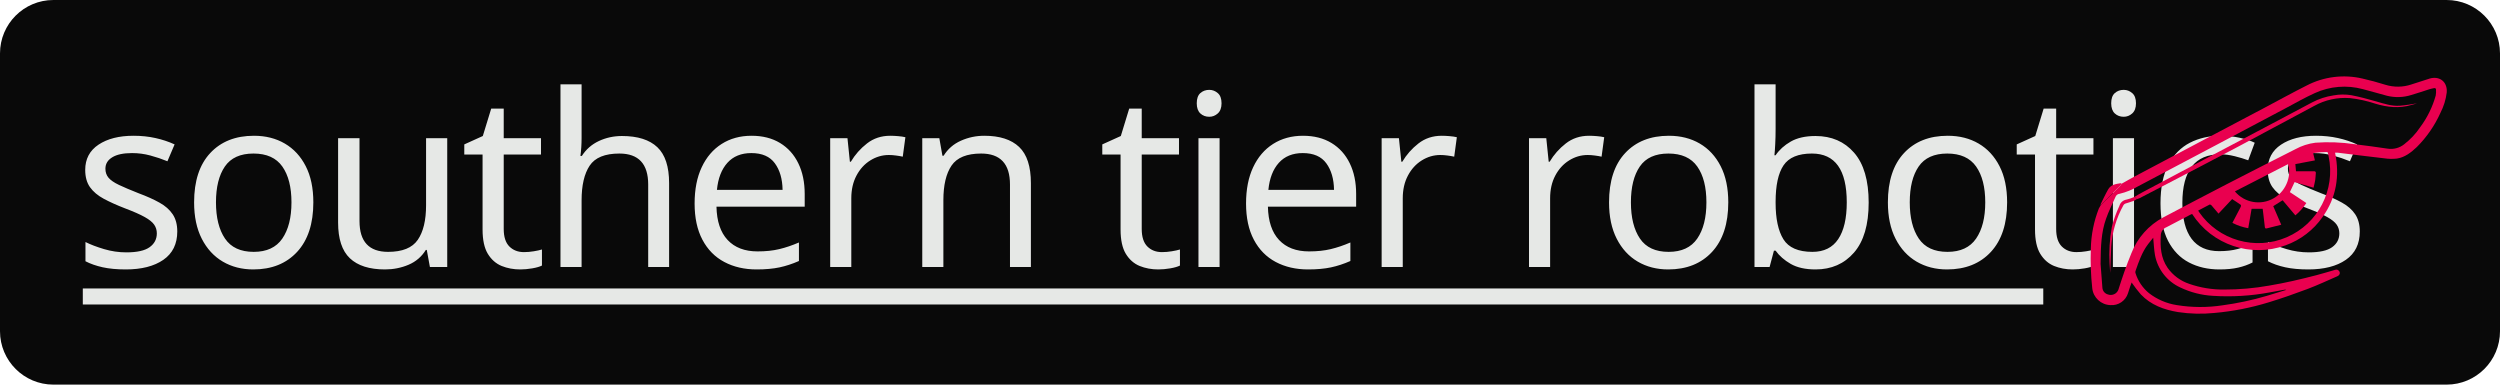
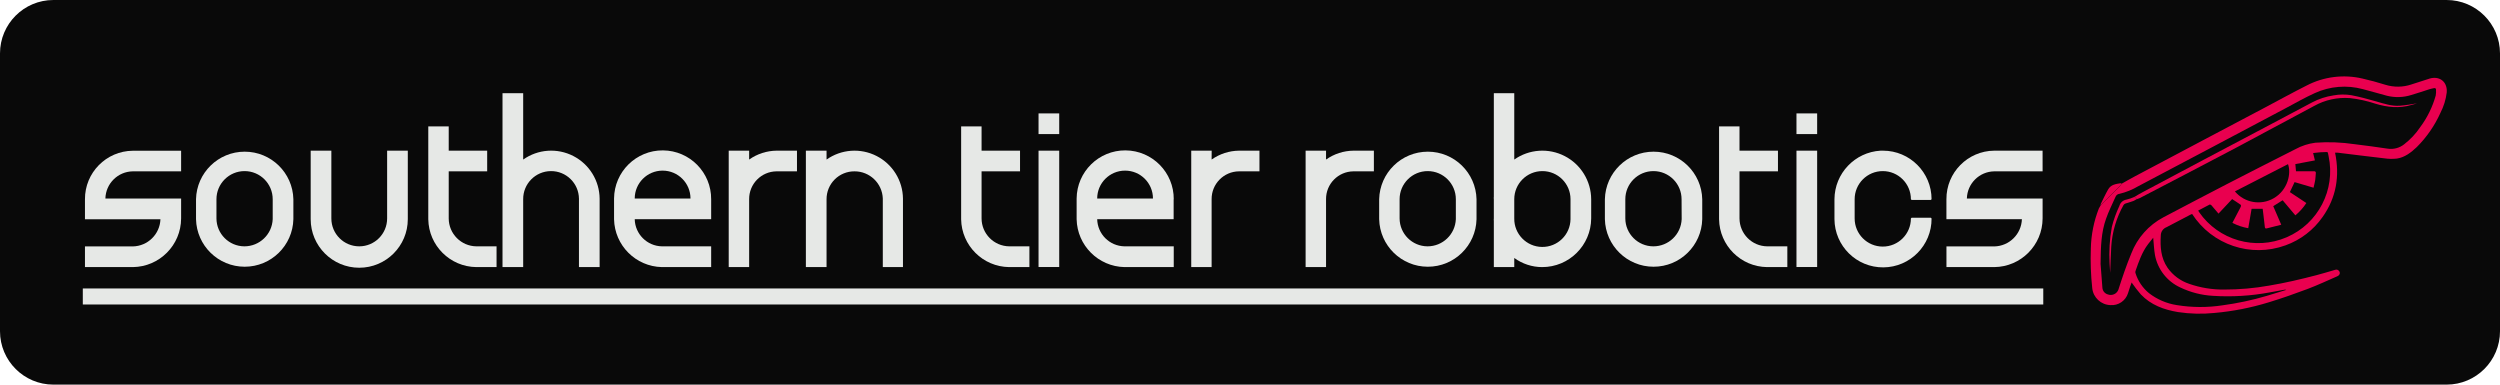
<svg xmlns="http://www.w3.org/2000/svg" width="936" height="144" viewBox="0 0 936 144">
  <rect width="936" height="144" rx="20" fill="#090909" />
-   <text transform="translate(27.31 99.97)" font-size="90" fill="#e6e8e6" font-family="Format_1452" letter-spacing="-0.03em">southern tier robotics</text>
+   <path d="M559.81,532.15H541.72a10.42,10.42,0,0,0-10.26,10.17h28.35v7.47A18.28,18.28,0,0,1,541.72,568H523.81v-7.74h17.91a10.56,10.56,0,0,0,10.35-10.17H523.81v-7.47a18.07,18.07,0,0,1,17.91-18.18h18.09Z" transform="translate(-492 -468)" fill="#e6e8e6" />
+   <path d="M601.84,542.59v7.47a18.23,18.23,0,0,1-36.45,0v-7.47a18.23,18.23,0,0,1,36.45,0Zm-7.74,0a10.53,10.53,0,0,0-21.06,0v7.2a10.51,10.51,0,0,0,10.44,10.44,10.61,10.61,0,0,0,10.62-10.17Z" transform="translate(-492 -468)" fill="#e6e8e6" />
+   <path d="M616.06,549.79a10.44,10.44,0,0,0,20.88,0V524.41h7.74v25.65a18.18,18.18,0,0,1-36.36,0V524.41h7.74Z" transform="translate(-492 -468)" fill="#e6e8e6" />
+   <path d="M660,524.41h14.4v7.74H660v17.64a10.49,10.49,0,0,0,10.35,10.44h7.56V568h-7.56a18.21,18.21,0,0,1-18-17.91V515.32H660Z" transform="translate(-492 -468)" fill="#e6e8e6" />
+   <path d="M687.88,527.74a18.14,18.14,0,0,1,28.62,14.67V568h-7.74V542.59c0-.09.09-.09,0-.18a10.44,10.44,0,0,0-20.88.18V568h-7.74V502.9h7.74Z" transform="translate(-492 -468)" fill="#e6e8e6" />
+   <path d="M758.26,542.59v7.47H729.64a10.4,10.4,0,0,0,10.17,10.17h18.45V568H739.81a18.32,18.32,0,0,1-17.91-17.91v-7.74a18.18,18.18,0,0,1,36.36.27Zm-28.62-.27h20.88a10.44,10.44,0,0,0-20.88,0Z" transform="translate(-492 -468)" fill="#e6e8e6" />
+   <path d="M772.48,527.74a18.12,18.12,0,0,1,10.26-3.33h7.65v7.74h-7.65a10.35,10.35,0,0,0-10.26,10.44V568h-7.65V524.41h7.65Z" transform="translate(-492 -468)" fill="#e6e8e6" />
+   <path d="M801.46,527.74a18.14,18.14,0,0,1,28.61,14.58V568h-7.55V542.32a10.56,10.56,0,0,0-10.62-10.17,10.39,10.39,0,0,0-10.44,10.44V568h-7.74V524.41h7.74Z" transform="translate(-492 -468)" fill="#e6e8e6" />
+   <path d="M859.5,524.41h14.4v7.74H859.5v17.64a10.49,10.49,0,0,0,10.35,10.44h7.56V568h-7.56a18.21,18.21,0,0,1-18-17.91V515.32h7.65Z" transform="translate(-492 -468)" fill="#e6e8e6" />
+   <path d="M888.57,518.2h-7.74v-7.74h7.74Zm0,49.77h-7.74V524.41h7.74Z" transform="translate(-492 -468)" fill="#e6e8e6" />
+   <path d="M931.41,542.59v7.47H902.79A10.4,10.4,0,0,0,913,560.23h18.45V568H913a18.32,18.32,0,0,1-17.91-17.91v-7.74a18.18,18.18,0,0,1,36.36.27Zm-28.62-.27h20.88a10.44,10.44,0,0,0-20.88,0Z" transform="translate(-492 -468)" fill="#e6e8e6" />
+   <path d="M945.63,527.74a18.12,18.12,0,0,1,10.26-3.33h7.65v7.74h-7.65a10.35,10.35,0,0,0-10.26,10.44V568H938V524.41h7.65Z" transform="translate(-492 -468)" fill="#e6e8e6" />
+   <path d="M988.47,527.74a18.12,18.12,0,0,1,10.26-3.33h7.65v7.74h-7.65a10.35,10.35,0,0,0-10.26,10.44V568h-7.65V524.41h7.65Z" transform="translate(-492 -468)" fill="#e6e8e6" />
+   <path d="M1044.81,542.59v7.47a18.23,18.23,0,0,1-36.45,0v-7.47a18.23,18.23,0,0,1,36.45,0Zm-7.74,0a10.53,10.53,0,0,0-21.06,0v7.2a10.51,10.51,0,0,0,10.44,10.44,10.61,10.61,0,0,0,10.62-10.17Z" transform="translate(-492 -468)" fill="#e6e8e6" />
+   <path d="M1058.94,527.74a18.28,18.28,0,0,1,28.8,14.85v7.2A18.34,18.34,0,0,1,1069.38,568a17.68,17.68,0,0,1-10.44-3.42V568h-7.65V550.69a3,3,0,0,1,0-.9v-7.2a3,3,0,0,1,0-.9V502.9h7.65Zm0,14.85v7.2a10.53,10.53,0,0,0,21.06.27v-7.47a10.53,10.53,0,1,0-21.06,0Z" transform="translate(-492 -468)" fill="#e6e8e6" />
+   <path d="M1129.32,542.59v7.47a18.23,18.23,0,0,1-36.45,0v-7.47a18.23,18.23,0,0,1,36.45,0Zm-7.74,0a10.53,10.53,0,0,0-21.06,0v7.2A10.51,10.51,0,0,0,1111,560.23a10.61,10.61,0,0,0,10.62-10.17Z" transform="translate(-492 -468)" fill="#e6e8e6" />
+   <path d="M1143.27,524.41h14.4v7.74h-14.4v17.64a10.49,10.49,0,0,0,10.35,10.44h7.56V568h-7.56a18.21,18.21,0,0,1-18-17.91V515.32h7.65Z" transform="translate(-492 -468)" fill="#e6e8e6" />
+   <path d="M1172.34,518.2h-7.74v-7.74h7.74Zm0,49.77h-7.74V524.41h7.74Z" transform="translate(-492 -468)" fill="#e6e8e6" />
+   <path d="M1197,524.41a18.19,18.19,0,0,1,18.18,18.18l-.27.27h-7.2l-.27-.27a10.53,10.53,0,1,0-21.06,0v7.2a10.53,10.53,0,0,0,21.06,0l.27-.27h7.2l.27.27a18.18,18.18,0,0,1-36.36.27v-7.47a18.33,18.33,0,0,1,17.28-18.18Z" transform="translate(-492 -468)" fill="#e6e8e6" />
+   <path d="M1256.75,532.15h-18.09a10.42,10.42,0,0,0-10.26,10.17h28.35v7.47A18.28,18.28,0,0,1,1238.66,568h-17.91v-7.74h17.91A10.56,10.56,0,0,0,1249,550.06h-28.26v-7.47a18.07,18.07,0,0,1,17.91-18.18h18.09Z" transform="translate(-492 -468)" fill="#e6e8e6" />
  <rect x="31" y="108" width="734" height="6" fill="#e6e8e6" />
  <path d="M1286.35,536.78c1.64-.92,3.26-1.86,4.92-2.74q13.34-7.08,26.68-14.13l22-11.62c5.19-2.74,10.33-5.59,15.58-8.23a30.35,30.35,0,0,1,21-2.64c2.87.66,5.73,1.42,8.53,2.31a15.85,15.85,0,0,0,9.73-.1c2.29-.71,4.57-1.48,6.86-2.21a5.83,5.83,0,0,1,1.31-.25c3.24-.26,5.4,2.09,5.09,5.5a22.55,22.55,0,0,1-2.34,7.56,43,43,0,0,1-8.87,12.84c-2.12,2-4.44,3.84-7.42,4.3a18.22,18.22,0,0,1-4.72-.09c-5.84-.66-11.66-1.41-17.5-2.12-.29,0-.58,0-.95,0,1.8,8.7.5,16.78-4.67,24.08a28.79,28.79,0,0,1-13.92,10.63,29.58,29.58,0,0,1-34.93-11.76c-.19.08-.39.14-.58.24-3,1.57-6,3.17-9,4.71a3.33,3.33,0,0,0-2.15,3.07c-.25,4.28,0,8.39,2.5,12.07a16.19,16.19,0,0,0,8.16,6.08,38.48,38.48,0,0,0,13.07,2.13,95.41,95.41,0,0,0,16.78-1.47c6-1,11.86-2.37,17.71-3.9,2.34-.61,4.66-1.32,7-2a1.28,1.28,0,0,1,1.57.48,1.13,1.13,0,0,1-.06,1.45,1.7,1.7,0,0,1-.65.47c-3.68,1.6-7.32,3.31-11.07,4.73-4.79,1.8-9.63,3.51-14.53,5a98.91,98.91,0,0,1-20.39,4,54.22,54.22,0,0,1-13.65-.33c-5.26-.88-10.15-2.64-13.92-6.62a50.74,50.74,0,0,1-3.44-4.46c-.15.4-.35.93-.53,1.47-.28.84-.54,1.7-.82,2.54a6.38,6.38,0,0,1-6.63,4.46,7.07,7.07,0,0,1-6.76-6.3,102,102,0,0,1-.53-14.93,43.47,43.47,0,0,1,3-14.94,11.68,11.68,0,0,1,.73-1.28c2.36-2.34,4.72-4.67,7.07-7A12.1,12.1,0,0,0,1286.35,536.78Zm-7.9,30,.69,9a2.78,2.78,0,0,0,2.07,2.46,3.06,3.06,0,0,0,3.91-1.77c1.46-4.58,3-9.14,4.84-13.58a25.81,25.81,0,0,1,12-13.52c7.86-4.13,15.71-8.27,23.6-12.34q12.89-6.64,25.83-13.17a21.05,21.05,0,0,1,7.5-2.43,66.79,66.79,0,0,1,14.62.55q6.2.75,12.38,1.67a8,8,0,0,0,6.21-1.61,27.37,27.37,0,0,0,6.07-6.5,35.9,35.9,0,0,0,5.76-11.76,8.94,8.94,0,0,0,.11-2.26c0-.41-.32-.61-.74-.52-.58.13-1.16.23-1.73.41-2.27.71-4.51,1.51-6.79,2.16a16.79,16.79,0,0,1-9.11.28c-3-.81-6-1.69-9-2.47a26.54,26.54,0,0,0-18,1.47c-3.76,1.7-7.36,3.78-11,5.71q-13.35,7.05-26.68,14.14l-28.4,15a25.21,25.21,0,0,1-7.06,2.87,1.74,1.74,0,0,0-1.42,1c-1.23,2.78-2.63,5.51-3.62,8.38C1278.72,554.92,1278.52,560.07,1278.45,566.8Zm36.5-20,.38.62a26.93,26.93,0,0,0,48.5-20.9c-.42-1.92,0-1.57-2-1.53-1.25,0-2.49.21-3.8.33l.67,2.75-7.32,1.39.24,2.67h.85c1.93,0,3.87,0,5.81,0,.64,0,.83.22.76.82-.09.84-.1,1.69-.23,2.52s-.4,1.85-.62,2.83l-7.1-2.1-1.76,3.75,6.17,4.08a20.88,20.88,0,0,1-4.11,4.62l-4.77-5.65-3.52,2.21,3,6.95-5.47,1.38c-.44.11-.64-.09-.68-.54-.09-.93-.21-1.87-.32-2.8-.16-1.32-.31-2.65-.48-4h-4.15l-1.26,7.26a20.57,20.57,0,0,1-5.93-2c1.06-2,2.11-4,3.13-6,.1-.21.11-.66,0-.75-1-.74-2.12-1.42-3.23-2.15l-5.1,5.44c-.93-1.1-1.77-2.13-2.65-3.12-.15-.17-.53-.35-.68-.27C1317.87,545.31,1316.45,546.06,1315,546.84ZM1298.16,557c-.62.77-1.29,1.56-1.9,2.38-2.28,3-3.51,6.59-4.74,10.13a1.24,1.24,0,0,0,0,.71,15.76,15.76,0,0,0,5.13,7.59,22.64,22.64,0,0,0,10.35,4.42,54.85,54.85,0,0,0,17.11.08,110.2,110.2,0,0,0,16.47-3.51c2.46-.72,4.91-1.5,7.36-2.25a.75.75,0,0,0-.6-.09l-5.49,1a85.58,85.58,0,0,1-21.32,1.3,32.47,32.47,0,0,1-12.23-3.13,16.74,16.74,0,0,1-9.48-12.14C1298.44,561.36,1298.39,559.2,1298.16,557Zm30.59-17.34a11.44,11.44,0,0,0,14.54,2.55c5.3-3.06,6.61-9.33,5.34-12.75Z" transform="translate(-492 -468)" fill="#e9004f" />
  <path d="M1286.35,536.78a12.1,12.1,0,0,1-.79,1c-2.35,2.35-4.71,4.68-7.07,7,0-.11,0-.25,0-.34.92-1.86,1.78-3.75,2.81-5.54s2.84-2,4.6-2.3C1286,536.57,1286.2,536.71,1286.35,536.78Z" transform="translate(-492 -468)" fill="#e9004f" />
  <path d="M1291.14,541.71c1-.6,2.06-1.23,3.12-1.79q11.61-6.2,23.25-12.35,11.35-6,22.73-12c5.81-3.08,11.6-6.18,17.41-9.23a25.05,25.05,0,0,1,8-2.62,19.42,19.42,0,0,1,6.67-.08c3.12.6,6.21,1.44,9.28,2.32s5.84,1.84,8.94,1.62c2.14-.16,4.27-.54,6.41-.89-.32.1-.63.21-1,.3s-.72.2-1.08.3c-4.59,1.38-9.09.88-13.6-.49a45.16,45.16,0,0,0-9.49-2.07,23.75,23.75,0,0,0-13.39,2.95c-9.68,5.17-19.35,10.39-29,15.53-9.13,4.83-18.31,9.59-27.47,14.38q-4.41,2.31-8.84,4.6a7.82,7.82,0,0,1-1.09.39Z" transform="translate(-492 -468)" fill="#e9004f" />
  <path d="M1291.14,541.71l.86.83a7.78,7.78,0,0,1-1.19.68c-1,.38-2.06.67-3.08,1a1.39,1.39,0,0,0-.69.57,36.39,36.39,0,0,0-4.58,15.48c-.2,3.39-.28,6.78-.41,9.88-.06-.93-.17-2.15-.22-3.38a58.35,58.35,0,0,1,.85-13.84,43.41,43.41,0,0,1,2.81-7.82,3.28,3.28,0,0,1,2.67-2.38A15.86,15.86,0,0,0,1291.14,541.71Z" transform="translate(-492 -468)" fill="#e9004f" />
</svg>
